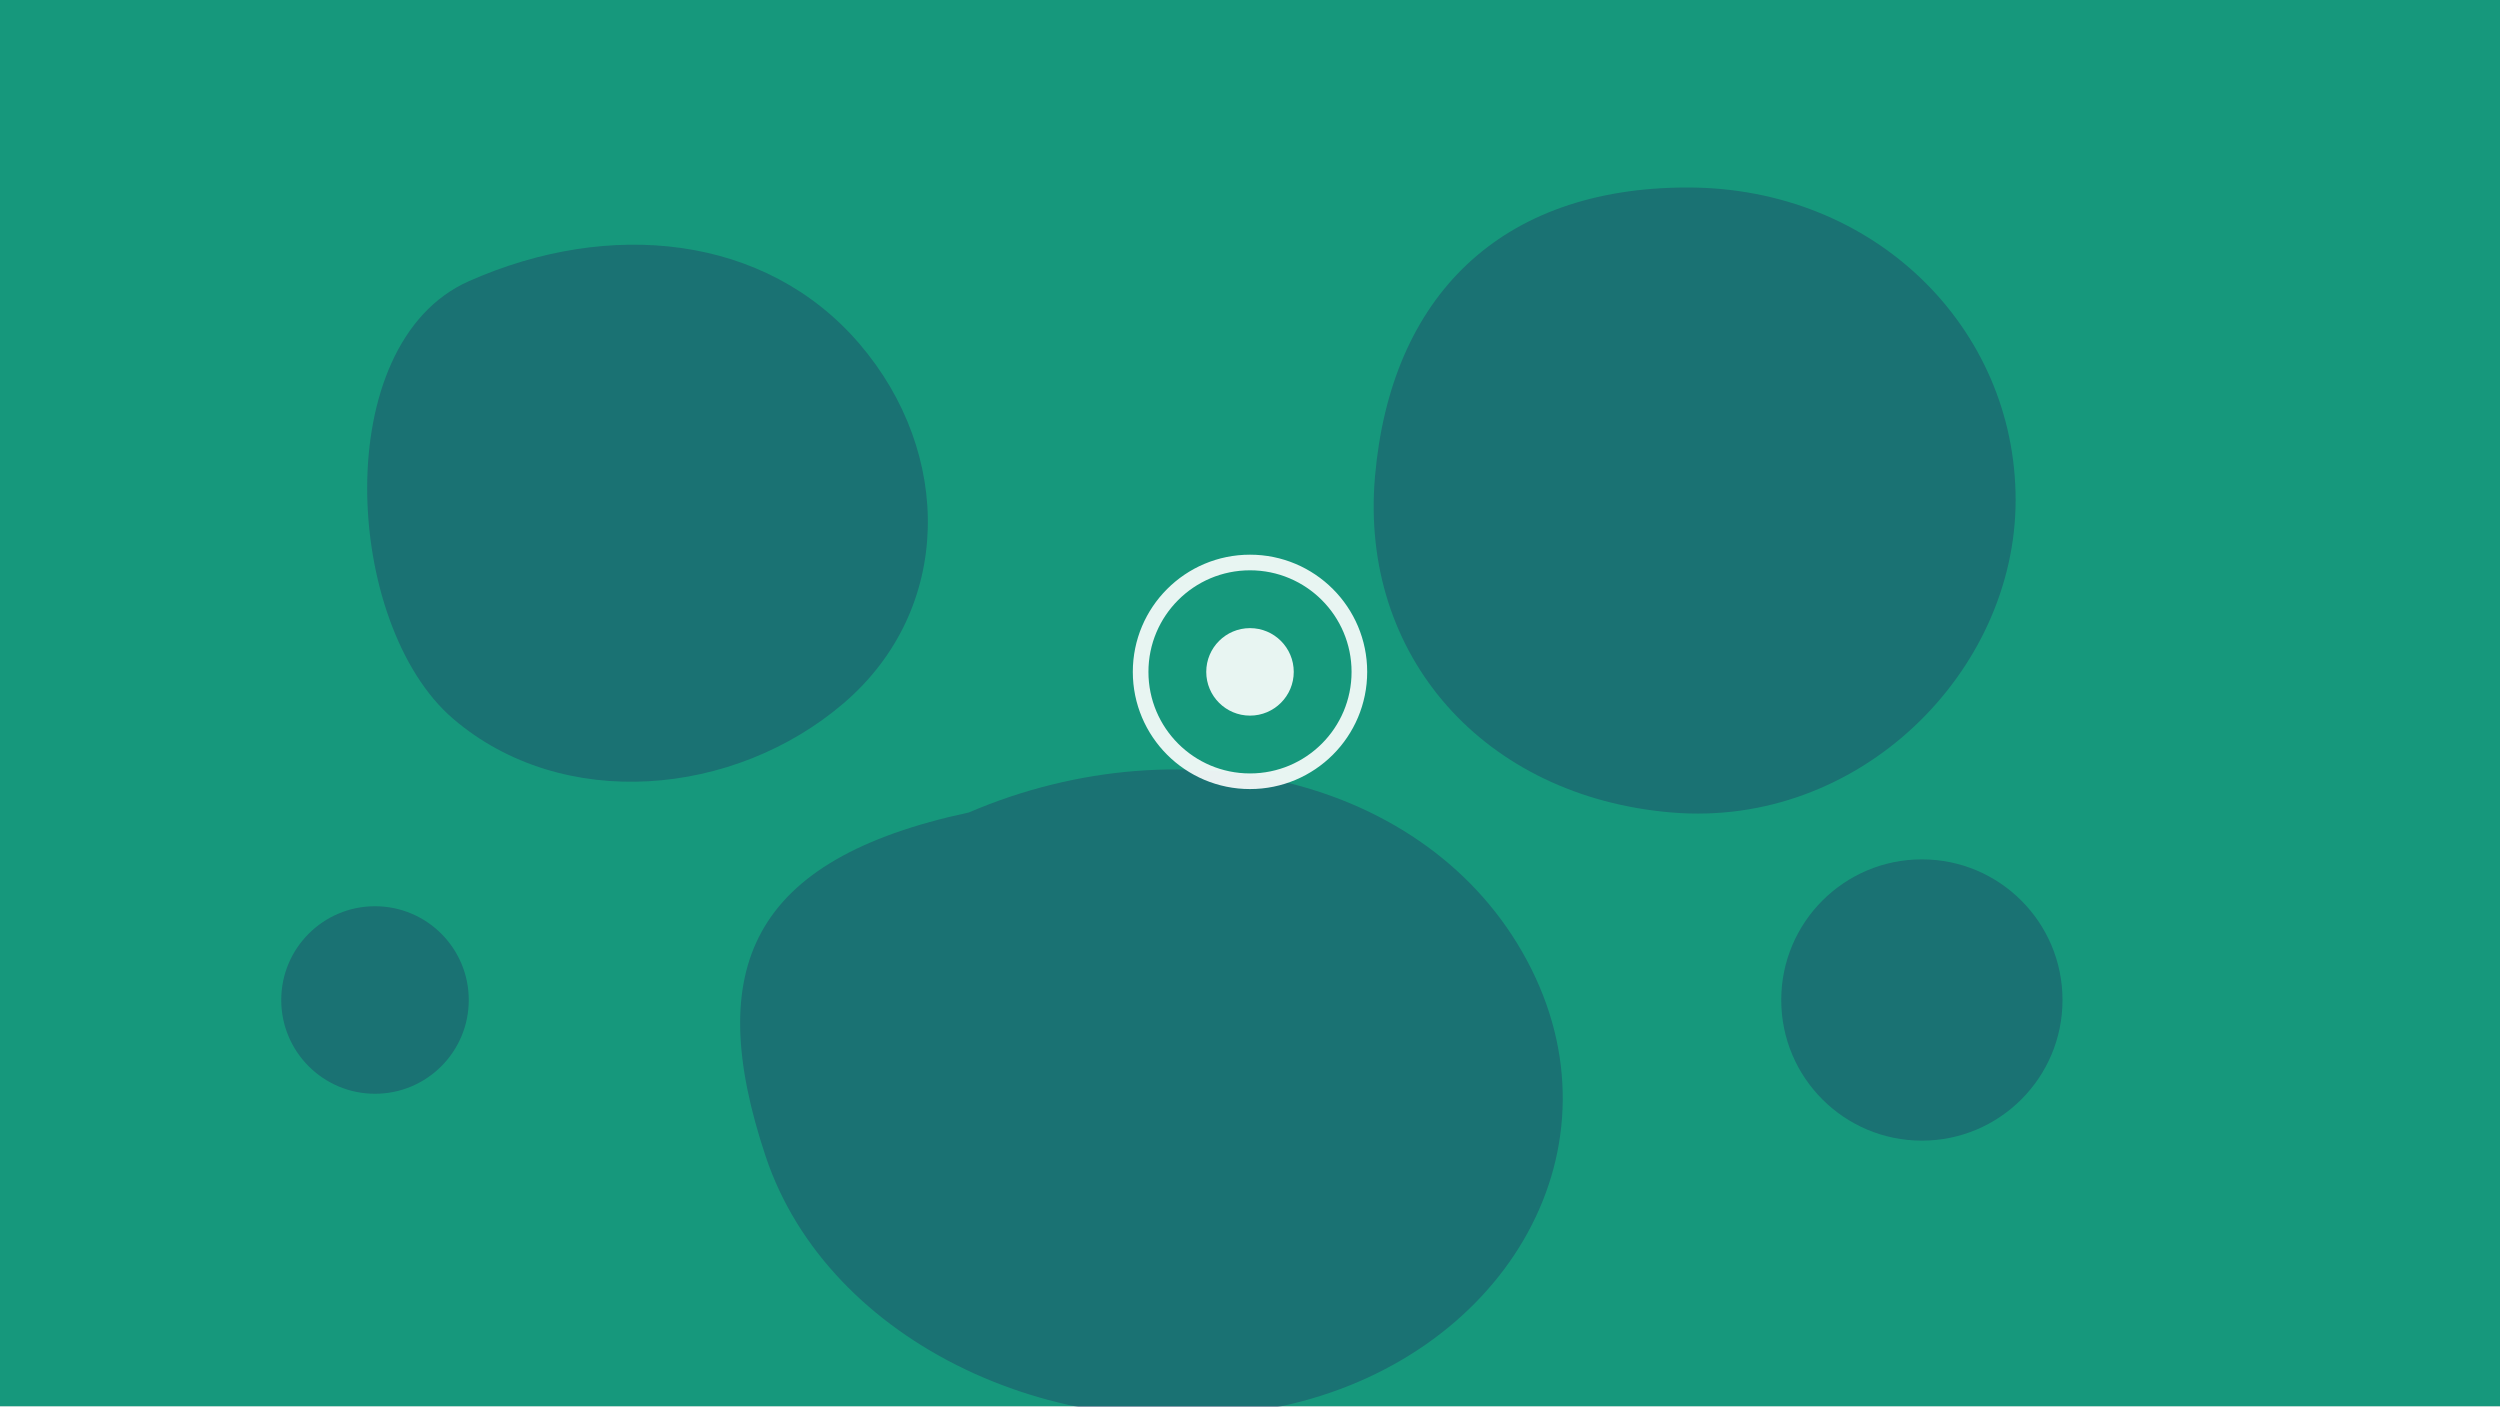
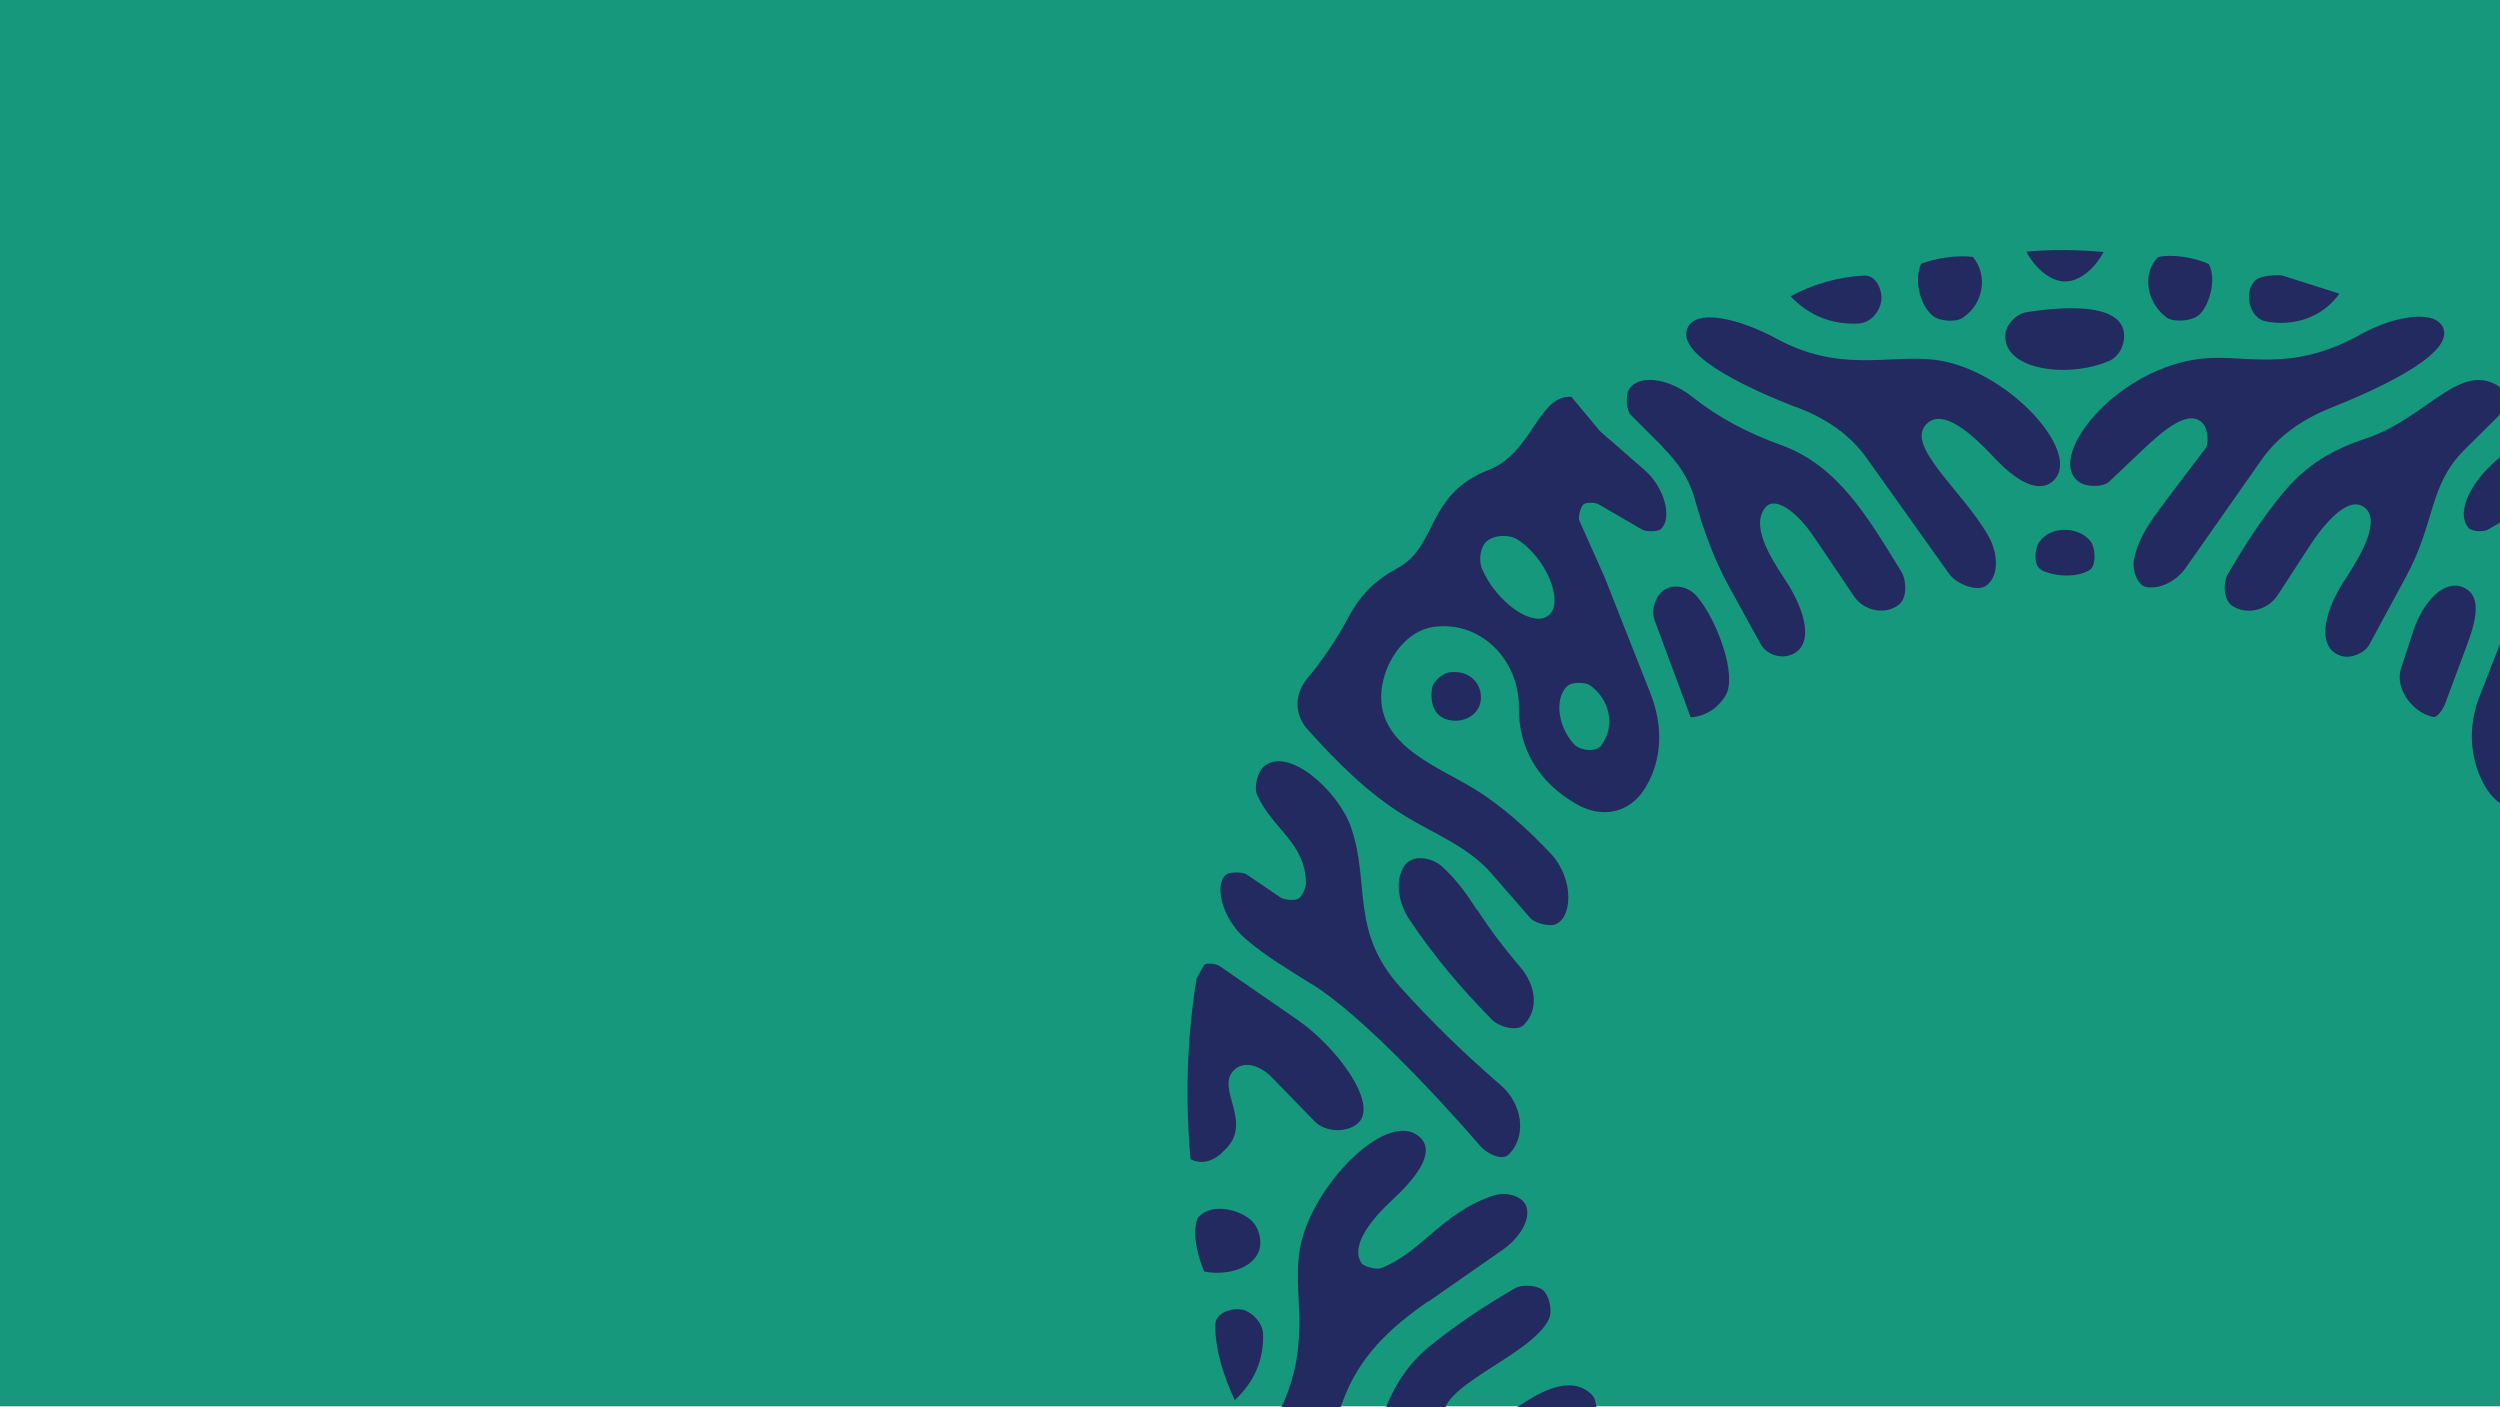
- <svg xmlns="http://www.w3.org/2000/svg" viewBox="0 0 1600 900" role="img" aria-hidden="true" focusable="false">
+ <svg xmlns="http://www.w3.org/2000/svg" viewBox="0 0 1600 900" width="1600" height="900" aria-hidden="true" focusable="false">
  <rect width="1600" height="900" fill="#16987C" />
-   <g fill="#222A60" opacity="0.35">
-     <path d="M300 180c90-40 190-30 250 40s60 170-10 230-180 70-250 10-80-240 10-280Z" />
-     <path d="M1080 120c120 0 210 90 210 200s-100 210-220 200-200-100-190-215 80-185 200-185Z" />
-     <path d="M620 520c140-60 300-20 360 100s-20 250-160 280-290-40-330-160 -10-190 130-220Z" />
-     <circle cx="1230" cy="640" r="90" />
-     <circle cx="240" cy="640" r="60" />
-   </g>
-   <g fill="#FFFFFF" opacity="0.9">
-     <circle cx="800" cy="430" r="70" fill="none" stroke="#FFFFFF" stroke-width="10" />
-     <circle cx="800" cy="430" r="28" />
+   <g fill="#222A60" transform="translate(760 160) scale(12.6)">
+     <path d="M78.48,66.43c-1.41-1.8-3.36-2.11-3.64-1.33-.07.2-.05.68.07.89l1.25,2.09c.13.21.17.65.04.81-.13.16-.73.33-.96.23l-2.73-1.24-6.02-2.36c-1.73-.68-3.57-.58-5.03.52-1.03.78-1.17,1.96-.61,3.06.98,1.93,2.7,3.13,4.94,3.09,2.3-.03,4.4,1.8,4.18,4.17-.14,1.6-1.68,2.57-3.02,2.76-1.56.22-2.89-.55-3.68-1.91l-1.73-3c-.83-1.45-2.08-2.65-3.31-3.75-1.25-1.11-3.29-.89-3.49.05-.05.22.13.82.3.97l2.38,2.15c1.87,1.69,2.53,4.55,4.72,6.73l2.54,2.53c.79.79,1.93.72,2.72.02,2.2-1.93,4.3-2.33,5.15-3.94,1.55-2.94,4.11-2.15,5.05-4.62.4-1.06,1.11-1.88,2-2.56l1.77-1.34c.43-.33.26-1.05-.15-1.33-1.11-.77-1.94-1.66-2.76-2.71ZM67.08,69.49c-.33.86-2.24.95-3.25-.3-.22-.28-.19-1.01.08-1.21,1.03-.75,2.46-.32,3.07.61.11.17.17.72.1.89ZM74.39,73.74c-.64,1-2.7.18-3.88-1.91-.11-.2-.18-.7-.12-.9.07-.24.59-.57.86-.55,2.15.22,3.93,2.11,3.13,3.36Z" />
+     <path d="M11.05,28.75c1.52.93,3.21,1.56,4.39,2.92l1.97,2.26c.21.25.91.43,1.22.34.95-.29,1.01-2.35-.18-3.61-1.17-1.24-2.46-2.42-3.92-3.31-1.98-1.21-5.38-2.37-4.57-5.56.28-1.11,1.19-2.47,2.57-2.65,2.4-.31,4.32,1.72,4.3,4.07-.02,2.19,1.06,3.85,2.9,4.92,1.3.76,2.73.51,3.54-.84.87-1.46.88-3.16.24-4.78l-2.32-5.88-1.28-2.87c-.09-.19.06-.7.19-.83.13-.13.63-.11.79-.01l2.2,1.28c.21.12.8.12.96-.03.59-.55.18-2.11-.83-2.99l-2.26-1.97-1.46-1.75c-1.67-.13-1.98,2.84-4.18,3.7-3.22,1.24-2.58,3.87-4.64,4.99-1.14.62-1.89,1.35-2.49,2.48-.6,1.12-1.3,2.17-2.12,3.15-.61.73-.68,1.78.02,2.56,1.47,1.64,3.07,3.26,4.98,4.42ZM19.4,22.08c.21-.13.83-.12,1.03.02.98.68,1.36,2.05.57,3.08-.28.36-1.08.23-1.36-.07-.96-1.05-.96-2.59-.24-3.04ZM15.21,14.79c.34-.3,1.09-.37,1.54-.09,1.46.92,2.39,3.16,1.61,3.84-.78.69-2.64-.62-3.38-2.3-.22-.49-.11-1.15.23-1.46Z" />
+     <path d="M65.12,14.15c.16.16.72.17.92.06l2.2-1.28c.18-.11.71-.15.83,0,.12.15.26.64.19.82l-1.22,2.76-2.41,6.15c-.59,1.52-.52,3.12.23,4.5.7,1.28,2.03,1.74,3.33,1.1,1.98-.99,3.19-2.76,3.16-5.03-.03-2.27,1.84-4.33,4.15-4.12,1.56.14,2.49,1.57,2.74,2.83.31,1.54-.37,2.97-1.71,3.75l-2.9,1.67c-1.43.82-2.69,2.03-3.86,3.26-.79.83-1.08,1.87-.83,2.89.09.35.58.84.88.83,1.26-.03,2.44-2.71,4.27-3.81l3.99-2.4c1.45-1.08,2.71-2.38,3.93-3.67.75-.8.78-1.91.12-2.69-2.01-2.38-2.38-4.37-4.02-5.25-2.91-1.55-2.09-4.09-4.75-5.1-1.08-.41-1.84-1.13-2.51-2.06l-1.15-1.58c-.12-.17-.59-.38-.79-.35-.67.1-1.05,1.48-3,2.91-1.59,1.17-2.62,2.99-1.79,3.83ZM72.39,14.69c.33-.22,1-.23,1.37-.09.33.12.66.79.52,1.22-.7,2.29-2.88,3.37-3.48,2.7-.77-.86.24-2.94,1.6-3.82ZM69.62,22c.23.09.55.52.61.81.24,1.37-.74,2.75-1.59,2.62-.25-.04-.64-.39-.74-.65-.37-.94-.02-1.99.67-2.6.21-.19.82-.27,1.05-.18Z" />
+     <path d="M28.76,78.17c.75-1.18,1.26-2.46,2.13-3.54,1.62-2.03,3.74-2.9,3.52-4.12-.17-.93-2.22-1.22-3.58.06-3.67,3.44-3.88,5.38-5.24,7.11-.95,1.2-2.35,1.81-3.85,1.37-1.12-.33-2.41-1.25-2.52-2.72-.17-2.23,1.76-4.08,3.99-4.08,2.28,0,4.06-1.1,5.13-3.1.62-1.16.38-2.41-.76-3.21-1.43-1.01-3.22-1.05-4.9-.39l-5.36,2.1-3.29,1.48c-.22.1-.85,0-1-.18-.13-.15-.09-.64.02-.83l1.29-2.17c.12-.2.08-.81-.08-.95-.17-.15-.66-.27-.93-.24-2.19.28-2.87,2.81-5.4,4.44-.39.25-.53.95-.15,1.25l1.53,1.2c1.21.72,1.84,1.7,2.37,2.99.81,1.95,3.56,1.75,4.92,4.32.41.77,1.09,1.35,1.86,1.77,1.27.69,2.38,1.41,3.51,2.34.59.48,1.63.64,2.3.05,1.66-1.46,3.29-3.03,4.49-4.92ZM22.32,68.43c.62-.71,1.65-.97,2.54-.68.64.2.9,1.01.41,1.55-.69.76-1.74,1.06-2.66.7-.59-.24-.71-1.09-.3-1.57ZM16.16,74.13c-.38.14-1.07-.03-1.29-.29-.21-.25-.34-.99-.16-1.31.94-1.69,3.07-2.59,3.92-1.88.73.61-.45,2.71-2.47,3.48Z" />
+     <path d="M59.92,80.8c-2.5-1.16-5.58,0-8-2.41l-3.64-3.62-1.39-1.7c-1.02-1.24-3.54-1.25-4.51-.04-1.46,1.83-3.05,3.44-4.74,5.07-2.88,2.76-5.21,1.64-7.75,2.48-2.21.73-4.61,3.55-3.2,4.74.3.26,1.13.45,1.52.14l1.85-1.48c1.42-1.13,2.84-1.26,3.15-.55.08.18.02.72-.1.89l-1.18,1.73c-.14.2-.17.79-.03.99.52.75,2.16.29,3.07-.7,1.61-1.74,2.33-3.97,4.04-5.78l4.43-4.68c.44-.47,1.5-.78,2-.27l4.85,5.01c2.03,2.09,2.57,4.87,4.88,6.39.59.39,1.54.63,2.1.14.33-.3.06-1.13-.18-1.48l-1.03-1.52c-.1-.15-.05-.64.05-.78.58-.76,2.3-.24,3.45.91,1.2,1.2,2.53,1.87,3.24.84.85-1.24-1.17-3.52-2.86-4.3Z" />
+     <path d="M50.48,84.01c-1.22-1.93-2.81-3.59-4.51-5.09-2.69-2.37-6.84,4.6-8.61,7.28l-.87,1.32c-.11.16-.08.71.08.81.12.08.46.24.62.26,4.99.71,9.92.74,14.97-.02.25-.04.65-.34.65-.51,0-.17-.11-.55-.2-.7l-2.13-3.36ZM47.64,85.82c-1.31,1.06-3.15,1.1-4.56.33-.46-.25-.82-.91-.82-1.31,0-.55.24-1.24.68-1.62,1.29-1.11,3.2-1.04,4.51,0,.77.61,1.05,1.9.19,2.6Z" />
+     <path d="M83.34,50.11c-.51-1.61-1.48-2.92-2.63-4.1-1.23-1.27-2.95-1.68-3.42-.84-.55.98.38,2.1,1.41,3.03,1.15,1.04,2.35,2.49,1.59,3.29-.63.66-1.94-.2-3-1.13-.95-.85-1.86-1.55-3-2.13-.63-.32-1.82-.47-2.21.17-.44.73.2,1.71.81,2.14l6.01,4.28c1.15.82,1.75,2.1,2.23,3.31.77,1.93,2.57,5.85,3.82,5.6.88-.18,1.03-2.14.1-3.7-2.64-4.47-.89-7.29-1.72-9.92Z" />
+     <path d="M45.28,11.78c.36.26,1.22.29,1.54-.02l1.7-1.61c1.03-.98,2.42-2.19,3.11-1.27.17.22.27.95.08,1.19l-2,2.64c-.74.99-1.42,1.87-1.64,3.04-.09.48.16,1.29.64,1.37.74.13,1.57-.36,1.99-.97l3.83-5.46c.88-1.26,2.1-2.09,3.54-2.67,2.03-.81,6.13-2.6,5.74-3.98-.3-1.05-2.47-.73-4.21.24-3.76,2.1-5.99.9-8.4,1.28-4.27.67-7.59,5.03-5.93,6.21Z" />
+     <path d="M30.93,7.98c1.46.56,2.68,1.34,3.59,2.62l4.15,5.83c.38.54,1.47.98,1.94.59.68-.56.49-1.72.11-2.42-1.3-2.36-4.4-4.71-3.13-5.81.85-.74,2.31.61,3.38,1.75.99,1.06,2.2,1.91,3,1.19,1.45-1.31-1.84-5.13-5.26-6.01-2.61-.67-5.18.75-8.82-1.23-1.78-.97-4.19-1.61-4.53-.42-.41,1.4,3.55,3.15,5.57,3.92Z" />
+     <path d="M12.24,53.41l3.79-2.64c.66-.46,1.32-1.29,1.22-2.02-.09-.73-1.1-.93-1.72-.72-2.62.88-3.64,2.88-5.68,3.68-.24.09-.88-.05-1.02-.26-.56-.87.48-2.18,1.52-3.15,1.16-1.07,2.32-2.44,1.45-3.24-1.56-1.42-5.17,2.14-5.99,5.21-.7,2.65.83,5.33-1.46,9.31-1.02,1.77-1.19,3.92-.17,4.15,1.19.27,3.02-3.32,3.67-5.15.83-2.34,2.38-3.79,4.37-5.18Z" />
+     <path d="M6.34,37.3c2.51,1.58,6.37,5.71,8.53,8.21.32.37,1.1.79,1.46.42.96-.99.62-2.61-.41-3.5-1.83-1.58-3.51-3.2-5.14-5.02-2.53-2.83-1.49-5.27-2.48-8.1-.63-1.81-3.19-4.16-4.44-3.06-.28.25-.51,1.02-.32,1.44.77,1.71,2.43,2.39,2.48,4.46,0,.23-.2.7-.39.8-.19.1-.71.07-.9-.06l-1.74-1.18c-.18-.12-.77-.12-.96-.02-.71.39-.35,2.21.93,3.31,1.05.9,2.18,1.55,3.36,2.3Z" />
+     <path d="M81.11,28.69c-1.34,2.5-.16,5.49-2.2,8.02-1.62,2.02-3.47,3.78-5.42,5.47-.92.79-1.44,1.82-1.1,3.06.08.29.52.74.8.76s.86-.23,1.09-.49c2.42-2.71,4.8-5.34,7.65-7.61l3.56-2.35c1.57-1.04,2.45-3,1.74-3.8-.15-.17-.78-.23-.98-.1l-1.88,1.23c-.18.12-.69.15-.85.02-.16-.13-.37-.58-.37-.78,0-2.09,1.9-2.87,2.49-4.57.16-.46-.13-1.22-.44-1.43-1.18-.81-3.26,1.04-4.08,2.57Z" />
+     <path d="M79.06,58.54c-.47-1.3-1.41-2.48-2.55-3.24l-3.95-2.62c-.48-.32-1.4-.13-1.63.37-.42.94.1,1.87.89,2.38l2.99,1.94c.65.42,1.28,1.07,1.35,1.91.03.39-.79.77-1.18.67-2.36-.6-3.36-2.35-5.33-2.3-.53.01-1.06.45-1.2.89-.12.36.17,1.1.57,1.32l2.48,1.38c1.56.87,3.15,1.55,4.98,2.02,1.29.33,2.25,1.03,3.01,2.02.83,1.07,2.04,1.8,2.63,1.3.69-.58.45-2.06-.42-3.15-1.19-1.5-1.97-3.09-2.62-4.88Z" />
+     <path d="M24.15,10.03c.75.75,1.32,1.56,1.61,2.6.43,1.55.96,3.03,1.73,4.44l1.62,2.94c.29.53.99.76,1.53.56,1.2-.45.8-2.18-.29-3.83-.83-1.25-1.73-2.76-1-3.66.48-.6,1.59.19,2.46,1.48l2.06,3.05c.48.72,1.61.97,2.3.37.38-.33.36-1.19.09-1.64-1.69-2.74-3.2-5.39-6.13-6.44-1.66-.6-3.11-1.35-4.49-2.44-1.35-1.07-2.92-1.13-3.27-.26-.11.27-.07.96.14,1.17l1.65,1.65Z" />
+     <path d="M55.71,12.26c-1.08,1.3-2,2.71-2.87,4.21-.26.46-.2,1.32.22,1.6.77.51,1.83.2,2.31-.53l1.65-2.54c.83-1.27,2-2.53,2.77-1.92.83.66-.17,2.42-1.01,3.68-1.18,1.8-1.39,3.53-.14,3.87.46.12,1.15-.14,1.39-.59l1.86-3.44c1.53-2.83,1.14-4.64,2.99-6.47l1.66-1.65c.36-.36.41-1.36,0-1.6-1.98-1.17-3.63,1.69-6.73,2.71-1.64.54-2.98,1.33-4.1,2.68Z" />
+     <path d="M8.53,66.49l2.4-2.33c.77-.74,2.01-.86,3-1.21,2.34-.83,4.44-1.92,6.58-3.33.42-.27.29-1.21.04-1.46-.92-.93-2.24-.41-3.53.44-1.5.98-3.51,2.05-3.95.85-.62-1.69,4.36-3.24,5.28-5.13.21-.43.02-1.21-.28-1.48-.27-.24-1.05-.33-1.44-.1-1.55.9-2.96,1.83-4.34,2.95-1.13.92-1.87,2.12-2.35,3.47-.58,1.61-1.36,2.99-2.41,4.33-1.01,1.29-1.06,2.86-.22,3.19.28.11,1,.06,1.24-.17Z" />
+     <path d="M88.09,36.17c-.17.01-.56.15-.7.24l-2.59,1.78c-1.64,1.13-3.17,2.31-4.14,4.06-.33.59-.63,1.58-.12,2.08.65.63,1.86.27,2.42-.31l2.22-2.29c.38-.39,1.27-.58,1.62-.19.97,1.07-.86,2.68.38,4.04.37.41,1.03.79,1.83.6.41-2.62.19-10.1-.91-10.02Z" />
+     <path d="M1.72,45.87c1.82-1.48-.39-3.25.66-4.23.56-.52,1.39-.14,1.89.37l2.2,2.26c.52.53,1.58.59,2.16.11,1.15-.97-1.09-3.93-3.02-5.26l-3.98-2.75c-.16-.11-.71-.2-.8-.03l-.37.66c-.49,3.07-.58,6.07-.31,9.18.62.3,1.13.08,1.57-.29Z" />
+     <path d="M14.69,33.5c-.52-.81-1.08-1.58-1.78-2.2-.51-.45-1.49-.62-1.89-.03-.53.8-.28,1.95.26,2.75,1.23,1.84,2.62,3.49,4.19,5.08.37.37,1.26.6,1.6.27.83-.82.58-2.06-.14-2.91-.85-1-1.55-1.92-2.22-2.96Z" />
+     <path d="M49.64,72.09c-.28.43.13,1.37.52,1.7l4.48,3.73c1.02.85,3.03,1.08,3.42.28.59-1.2-.74-2.2-1.91-3.06l-3.77-2.78c-.78-.57-2.16-.74-2.75.14Z" />
+     <path d="M36.48,72.21l-2.59,1.96-2.37,1.81c-.53.4-.72,1.46-.24,1.92,1.77,1.7,6.21-2.55,8.13-4.57.2-.21.33-.87.22-1.11-.39-.88-1.72-1.09-3.16,0Z" />
+     <path d="M77.96,33.91c.4-.58.58-1.5.45-2.12-.17-.78-.9-1.14-1.59-.81-.63.3-1.18.89-1.6,1.47l-3.23,4.42c-.53.73-.58,2.17.33,2.57,1.35.6,4.35-3.65,5.64-5.53Z" />
+     <path d="M64.7,17.1c-.97-.32-1.99.89-2.43,2.23l-.63,1.92c-.36,1.12.73,2.33,1.66,2.47.19.03.48-.42.57-.65l1.12-3.01c.47-1.25.81-2.59-.29-2.96Z" />
+     <path d="M21.9,61.5c-2.12.23-5.22,1.58-4.69,3.08.48,1.35,2.16.61,3.58.06l3.09-1.2c-.13-.99-.99-2.05-1.98-1.94Z" />
+     <path d="M65.42,63.4c.67.43,1.51.67,2.24.92l2.95,1.01c.66.23,1.31-.43,1.4-.89.26-1.35-1.8-2.16-3.41-2.7-.75-.25-1.53-.46-2.22,0-.44.29-1.09,1.01-.95,1.68Z" />
+     <path d="M24.31,17.21c-.49.23-.8,1.04-.58,1.61l1.83,4.92c.87-.07,1.44-.57,1.76-1.09.64-1.03-.45-3.9-1.44-5.05-.44-.51-1.08-.62-1.57-.39Z" />
+     <path d="M46.79,5.65c.66-.29.88-1.08.75-1.58-.34-1.34-2.94-1.22-4.92-.91-.54.09-1.01.62-1.07,1.05-.24,1.91,3.23,2.32,5.24,1.43Z" />
+     <path d="M3.69,50.59c.06-.48-.14-1.07-.53-1.37-.72-.55-2.03-.81-2.65-.04-.29.75,0,1.92.34,2.71,1.33.25,2.71-.28,2.84-1.3Z" />
+     <path d="M37.89,3.37c.32.24,1.11.31,1.46.09,1.11-.71,1.31-2.2.54-3.11-.81-.1-1.88.06-2.63.35-.37.87-.05,2.14.63,2.67Z" />
+     <path d="M86.08,49.14c-.38.26-.63.86-.61,1.29.06,1.11,1.86,1.9,2.89,1.25.41-.56.55-1.95.31-2.52-.61-.75-1.86-.52-2.6-.01Z" />
+     <path d="M49.73,3.43c.34.24,1.15.19,1.54-.05.6-.38,1.04-1.88.6-2.67-.7-.32-1.82-.52-2.57-.35-.86.86-.55,2.36.43,3.06Z" />
+     <path d="M86.31,53.81c-1.52.31-1.12,3.35.56,4.56.54-1.39.82-2.55,1.02-3.8-.38-.67-.87-.9-1.57-.76Z" />
+     <path d="M2.8,53.83c-.48-.12-1.4.12-1.39.78,0,1.28.43,2.6.99,3.81,1.04-.97,1.47-2.1,1.44-3.35-.02-.6-.57-1.12-1.04-1.25Z" />
+     <path d="M35.24,2.55c.06-.46-.23-1.27-.85-1.25-1.28.05-2.62.43-3.76,1.05.98,1.02,2.1,1.42,3.37,1.39.78-.02,1.17-.67,1.25-1.19Z" />
+     <path d="M54.75,3.62c1.36.28,2.87-.15,3.76-1.4l-2.92-.93c-.41-.03-1.13.01-1.39.29-.56.62-.25,1.88.55,2.04Z" />
+     <path d="M43.26,14.83c-.24.35-.31,1.22.14,1.44.63.32,1.76.38,2.4,0,.4-.24.3-1.18.08-1.46-.58-.76-2.02-.84-2.62.03Z" />
+     <path d="M13.32,21.45c-.37.04-.85.47-.9.81-.14.99.27,1.62,1.16,1.65.69.02,1.39-.47,1.32-1.3-.06-.71-.66-1.27-1.58-1.16Z" />
+     <path d="M76.75,22.77c.07-.82-.38-1.36-1.12-1.35-.76,0-1.34.5-1.37,1.2-.03.69.47,1.26,1.11,1.28.73.03,1.31-.25,1.38-1.13Z" />
+     <path d="M22.3,74.26c-.69.26-.92,1.16-.64,1.75.29.61,1.11.74,1.73.49.58-.23.76-.99.58-1.59-.21-.69-.92-.94-1.66-.66Z" />
+     <path d="M67.18,76.46c.22-.1.5-.62.51-.82.03-.57-.31-1.25-.75-1.41-.58-.21-1.27-.05-1.53.4-.28.49-.25,1.25.08,1.62.34.38,1.28.4,1.7.21Z" />
+     <path d="M44.57,1.6c.81,0,1.58-.76,1.96-1.5-1.35-.12-2.58-.13-3.92-.02.38.75,1.16,1.51,1.96,1.52Z" />
  </g>
</svg>
